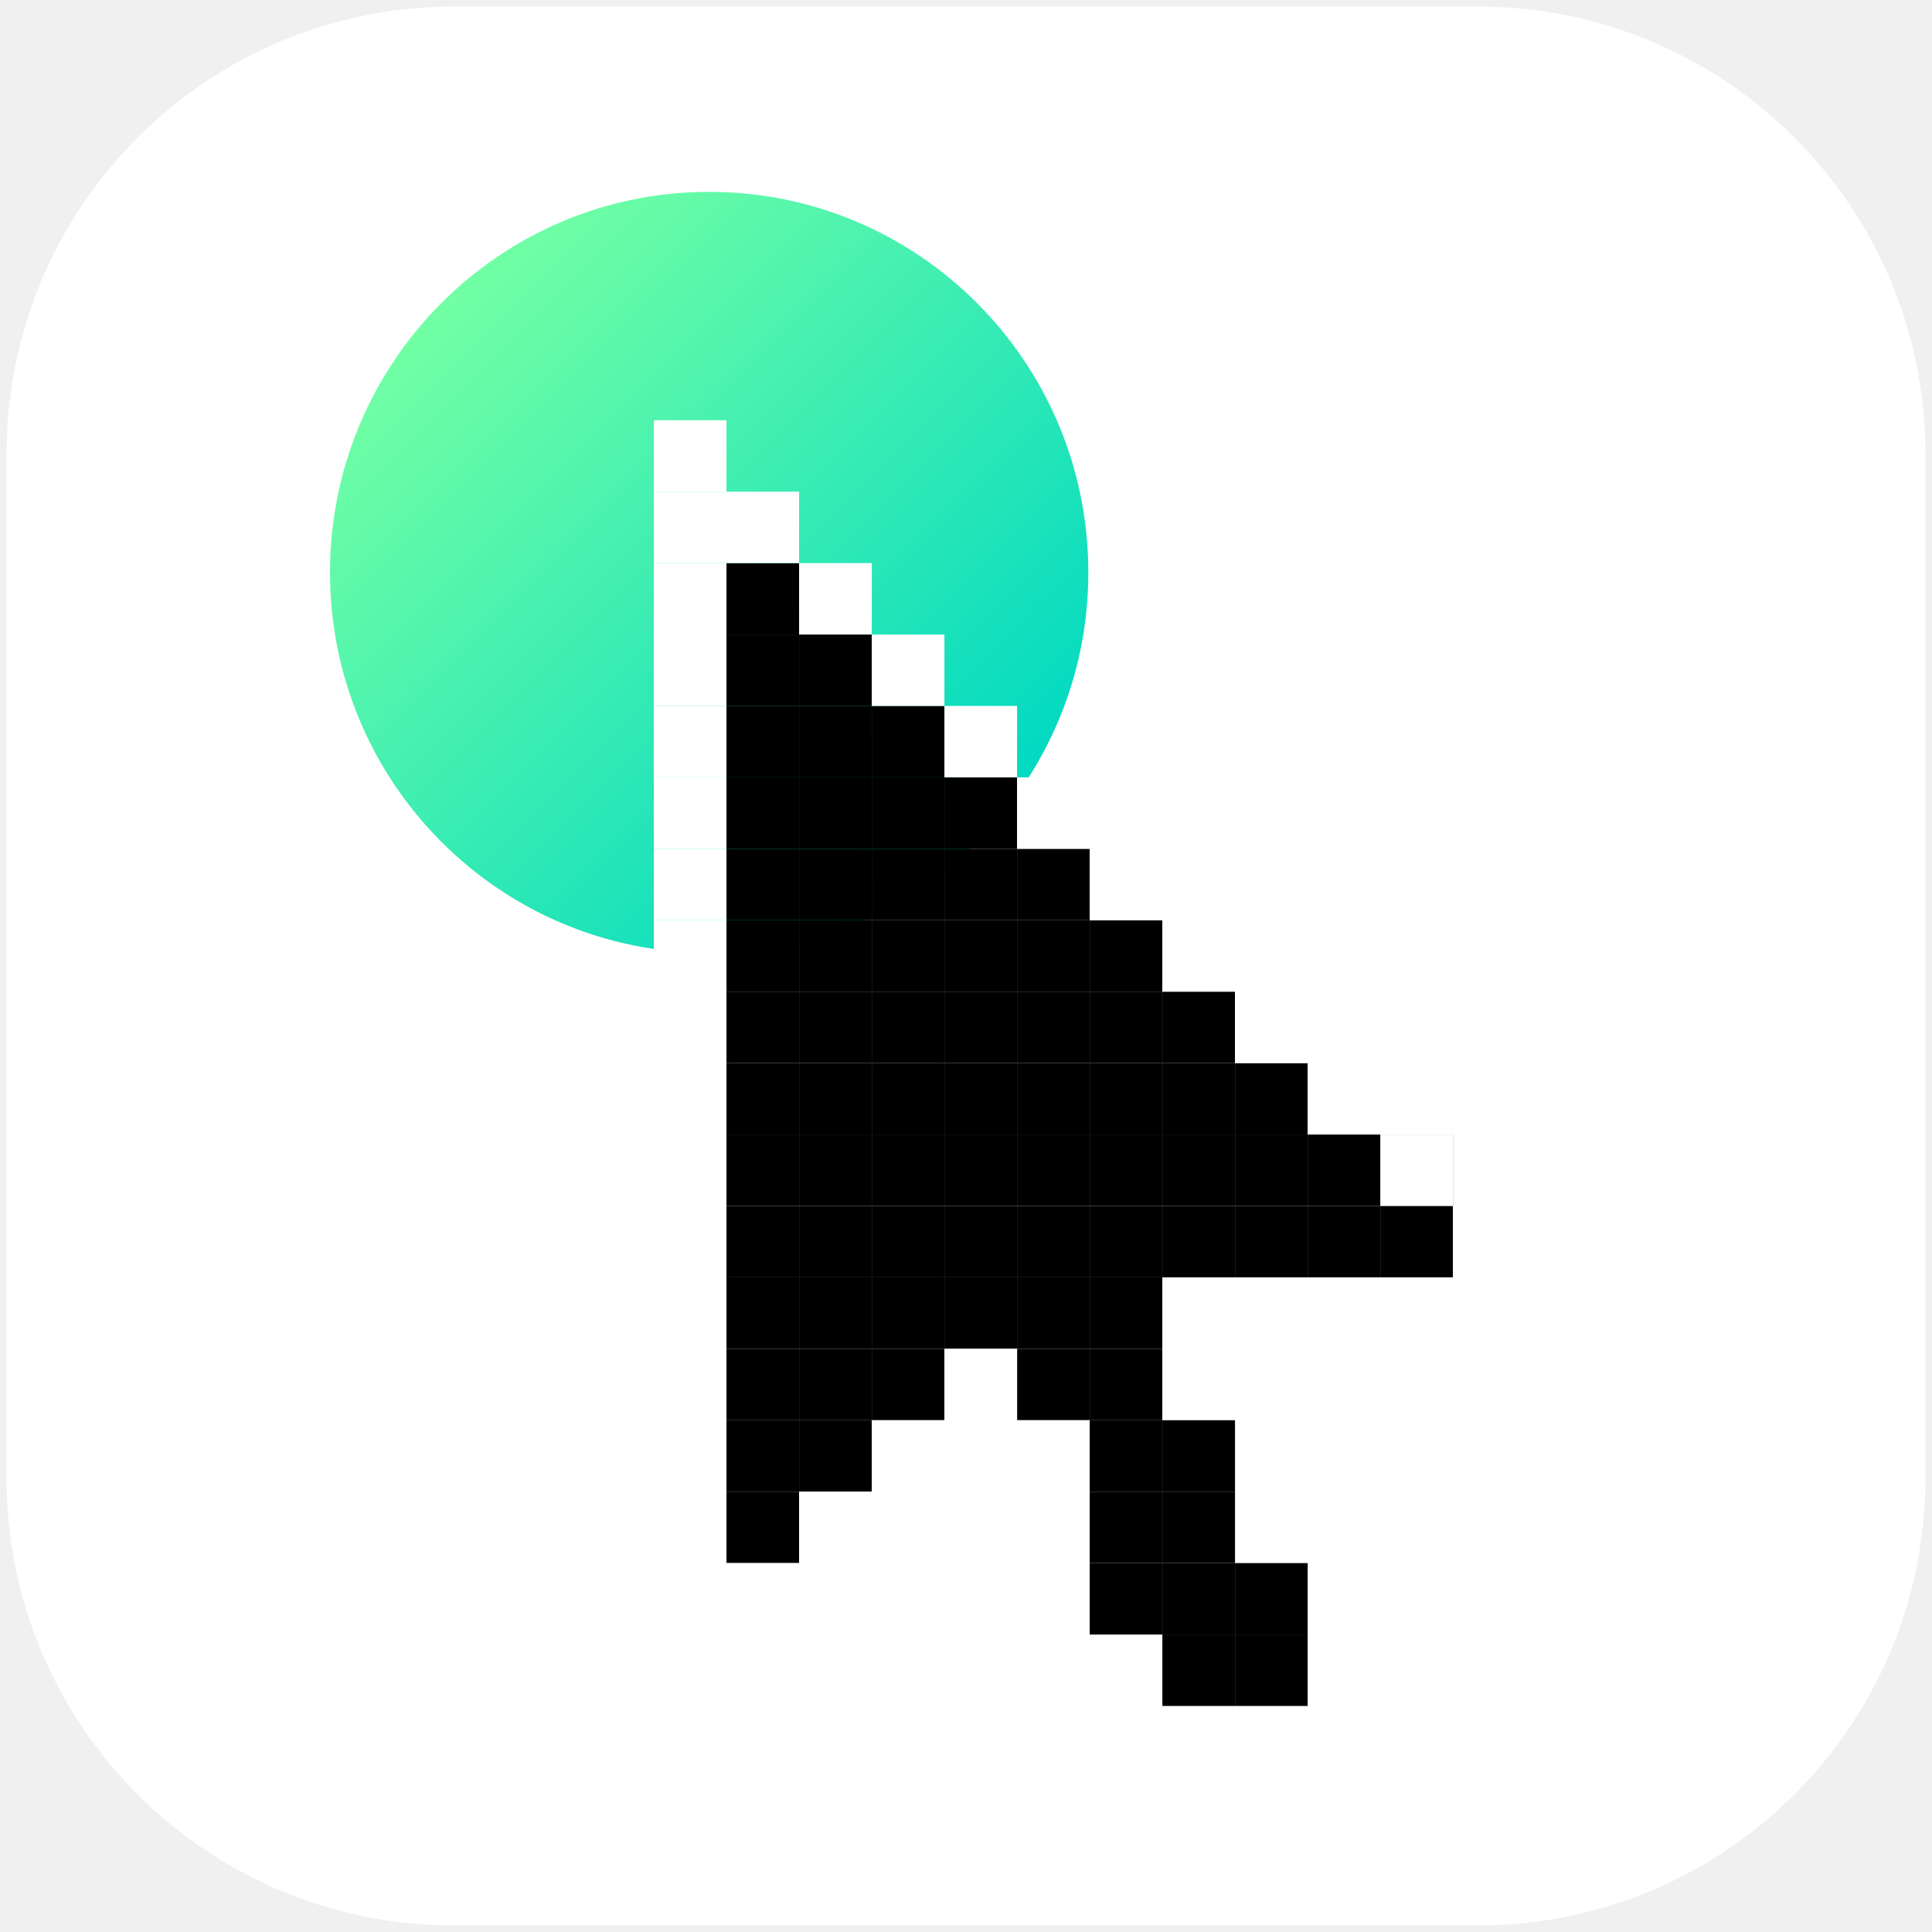
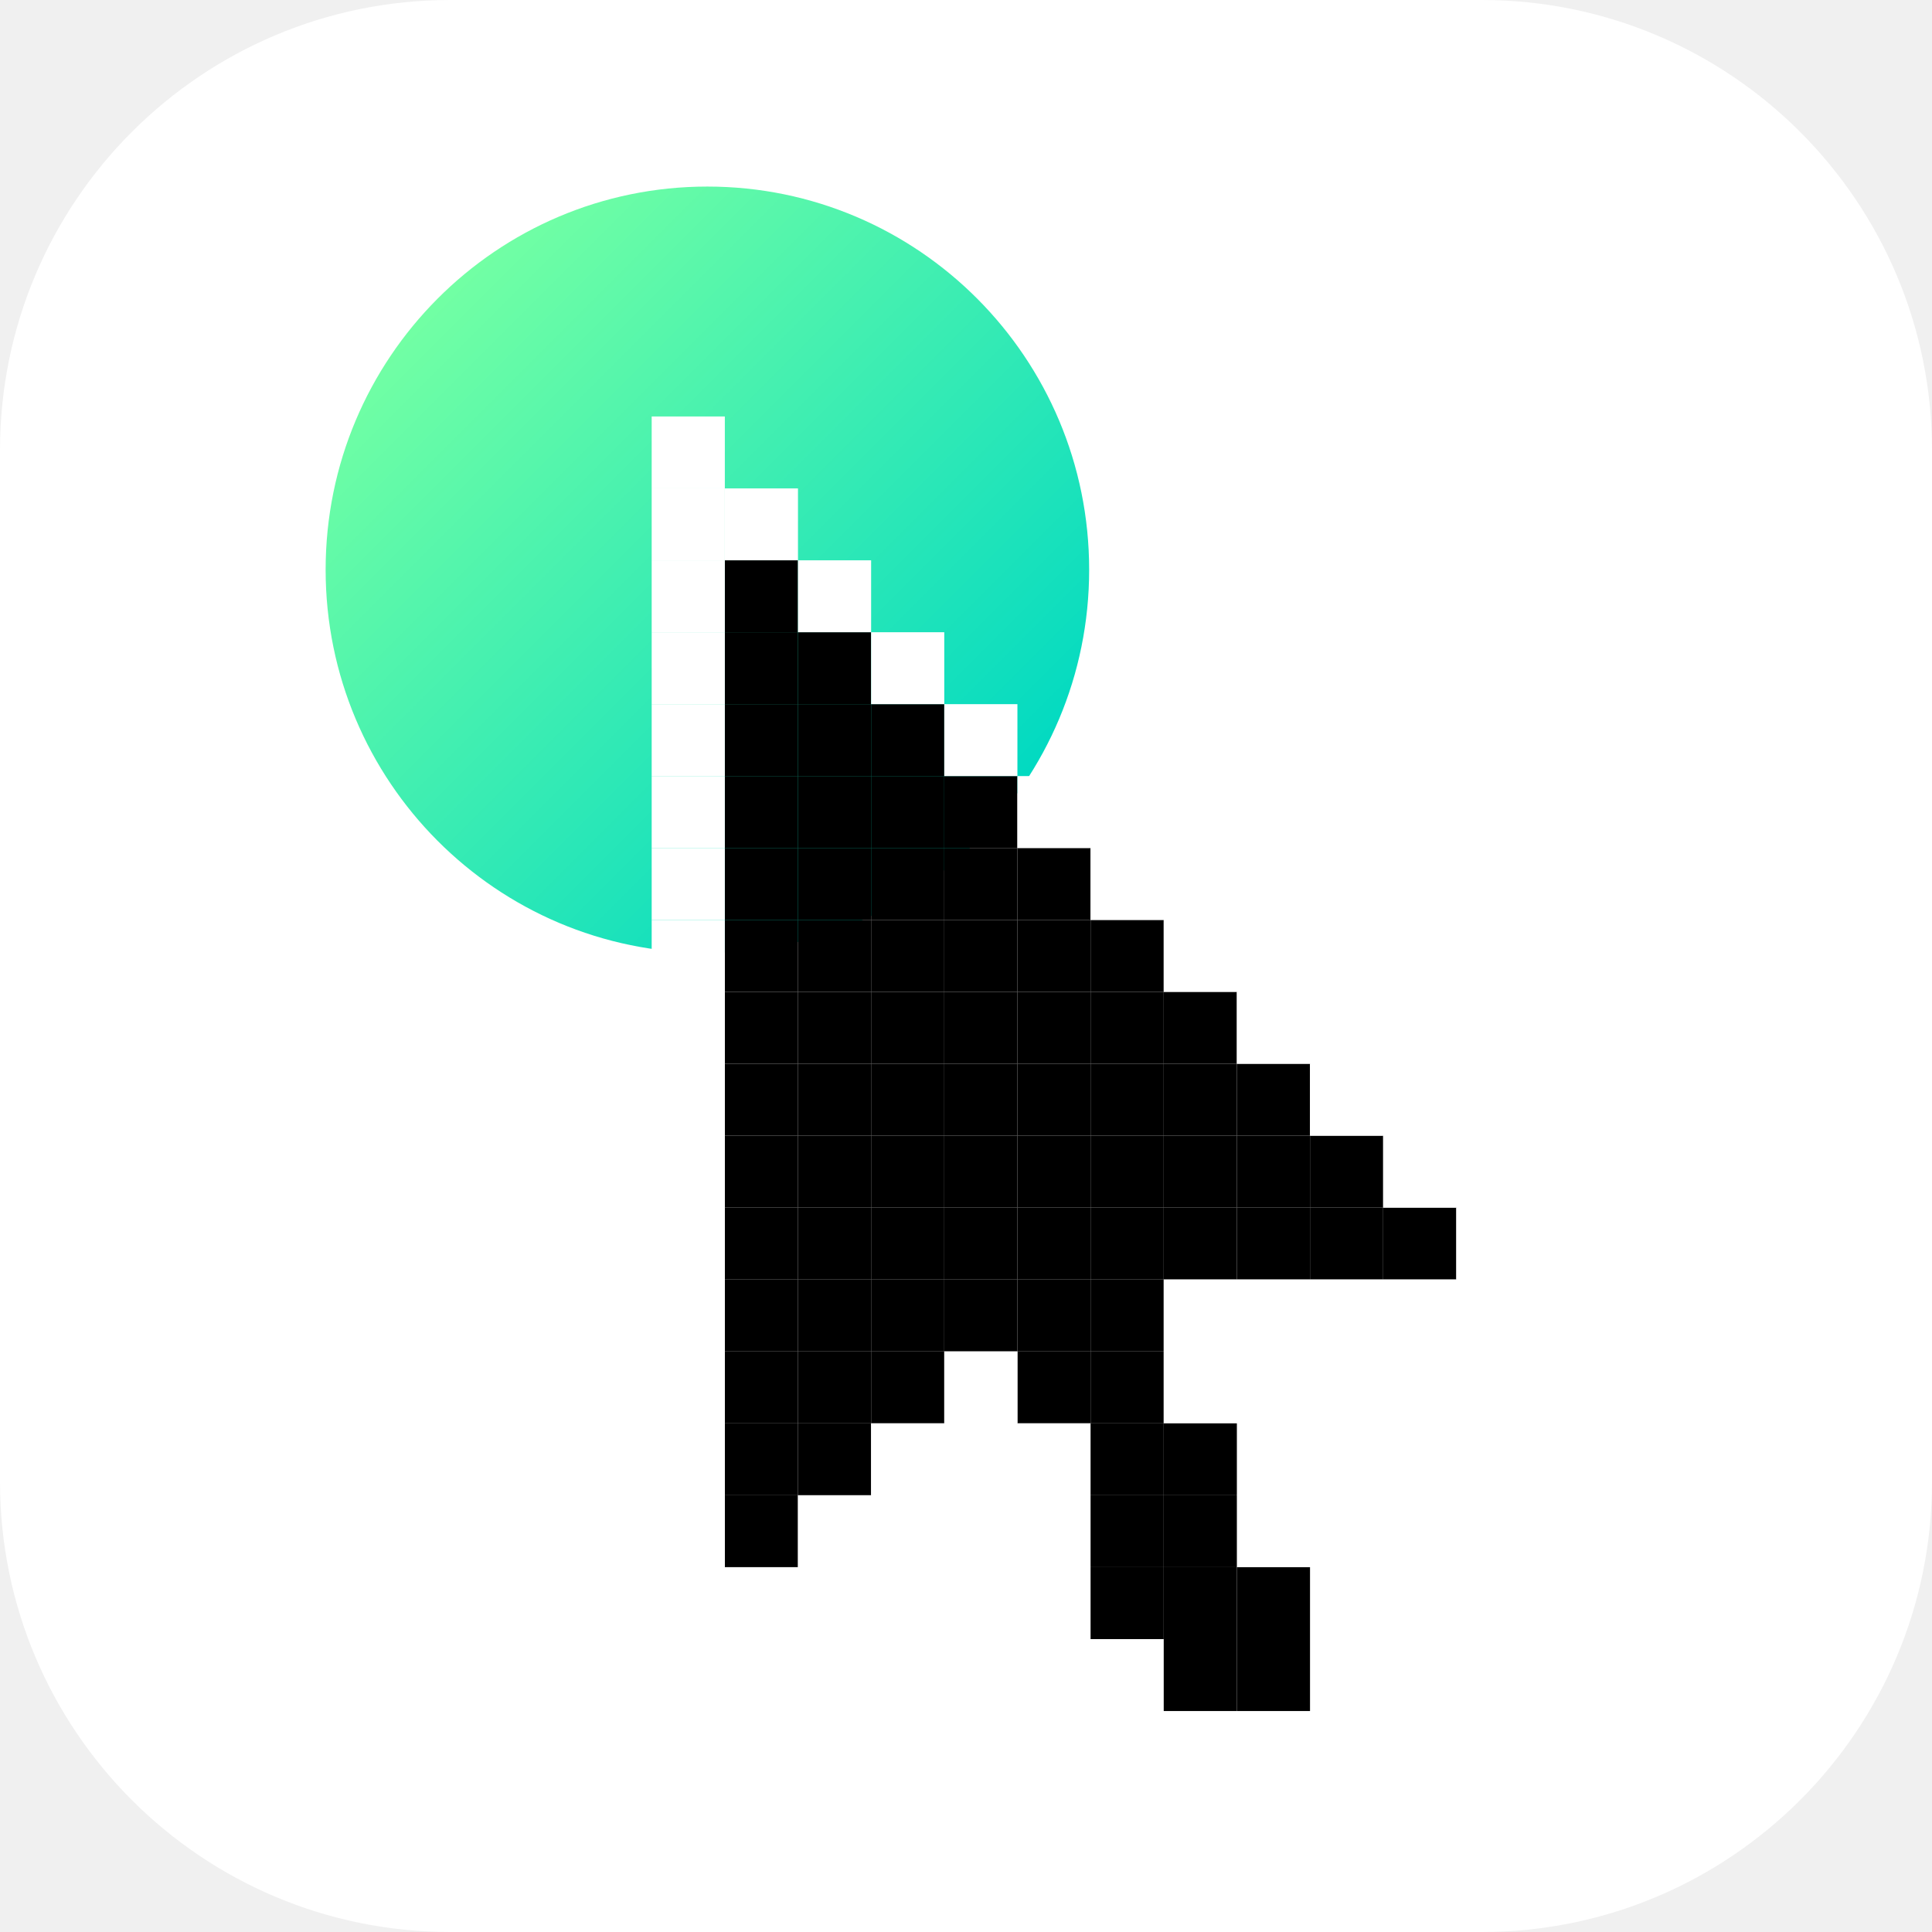
- <svg xmlns="http://www.w3.org/2000/svg" id="Layer_1" data-name="Layer 1" viewBox="0 0 1080 1080">
+ <svg xmlns="http://www.w3.org/2000/svg" id="Layer_1" data-name="Layer 1" viewBox="0 0 1072.63 1072.63">
  <defs>
    <style>
      .cls-1 {
        fill: url(#linear-gradient);
      }

      .cls-1, .cls-2, .cls-3 {
        stroke-width: 0px;
      }

      .cls-3 {
        fill: #fff;
      }
    </style>
-     <linearGradient id="linear-gradient" x1="413.82" y1="1189.51" x2="838.5" y2="1189.51" gradientTransform="translate(794.78 -963.88) rotate(45)" gradientUnits="userSpaceOnUse">
+     <linearGradient id="linear-gradient" x1="410.13" y1="1185.83" x2="834.81" y2="1185.83" gradientTransform="translate(791.1 -962.36) rotate(45)" gradientUnits="userSpaceOnUse">
      <stop offset="0" stop-color="#72ffa4" />
      <stop offset="1" stop-color="#00d9c2" />
    </linearGradient>
  </defs>
-   <rect class="cls-3" x="3.68" y="3.68" width="1072.63" height="1072.63" rx="250" ry="250" />
+   <rect class="cls-3" width="1072.63" height="1072.63" rx="250" ry="250" />
  <g>
-     <path class="cls-1" d="m608.38,319.99c0,117.49-94.89,212.73-211.95,212.73-117.06,0-211.95-95.24-211.95-212.73,0-117.49,94.89-212.73,211.95-212.73,117.06,0,211.95,95.24,211.95,212.73Z" />
-     <rect class="cls-2" x="446.72" y="354.7" width="40.61" height="39.93" />
-     <rect class="cls-2" x="446.72" y="394.62" width="40.61" height="39.93" />
-     <rect class="cls-2" x="446.72" y="793.92" width="40.61" height="39.93" />
-     <rect class="cls-2" x="406.1" y="314.77" width="40.61" height="39.93" />
-     <rect class="cls-2" x="406.1" y="354.7" width="40.61" height="39.93" />
-     <rect class="cls-2" x="406.1" y="394.62" width="40.61" height="39.93" />
-     <rect class="cls-2" x="406.1" y="434.55" width="40.61" height="39.93" />
-     <rect class="cls-2" x="406.1" y="474.48" width="40.61" height="39.93" />
-     <rect class="cls-2" x="406.1" y="514.41" width="40.61" height="39.93" />
-     <rect class="cls-2" x="406.1" y="554.34" width="40.61" height="39.93" />
-     <rect class="cls-2" x="406.1" y="594.27" width="40.61" height="39.93" />
-     <rect class="cls-2" x="406.1" y="634.2" width="40.61" height="39.93" />
-     <rect class="cls-2" x="406.1" y="674.13" width="40.61" height="39.93" />
-     <rect class="cls-2" x="406.1" y="714.06" width="40.61" height="39.93" />
-     <rect class="cls-2" x="406.1" y="753.99" width="40.61" height="39.93" />
-     <rect class="cls-2" x="446.72" y="434.55" width="40.61" height="39.93" />
-     <rect class="cls-2" x="446.72" y="474.48" width="40.61" height="39.93" />
-     <rect class="cls-2" x="446.72" y="514.41" width="40.61" height="39.93" />
-     <rect class="cls-2" x="446.72" y="554.34" width="40.61" height="39.93" />
-     <rect class="cls-2" x="446.72" y="594.27" width="40.61" height="39.93" />
-     <rect class="cls-2" x="446.72" y="634.2" width="40.61" height="39.93" />
-     <rect class="cls-2" x="446.72" y="674.13" width="40.61" height="39.93" />
-     <rect class="cls-2" x="446.72" y="714.06" width="40.61" height="39.93" />
-     <rect class="cls-2" x="446.72" y="753.99" width="40.61" height="39.93" />
-     <rect class="cls-2" x="487.33" y="394.62" width="40.61" height="39.93" />
-     <rect class="cls-2" x="487.33" y="434.55" width="40.61" height="39.93" />
-     <rect class="cls-2" x="487.33" y="474.48" width="40.61" height="39.93" />
-     <rect class="cls-2" x="487.33" y="514.41" width="40.61" height="39.93" />
-     <rect class="cls-2" x="487.33" y="554.34" width="40.61" height="39.93" />
-     <rect class="cls-2" x="487.33" y="594.27" width="40.61" height="39.93" />
-     <rect class="cls-2" x="487.33" y="634.2" width="40.61" height="39.93" />
-     <rect class="cls-2" x="487.33" y="674.13" width="40.61" height="39.93" />
-     <rect class="cls-2" x="487.33" y="714.06" width="40.61" height="39.93" />
-     <rect class="cls-2" x="527.94" y="434.55" width="40.61" height="39.93" />
-     <rect class="cls-2" x="527.94" y="474.48" width="40.61" height="39.93" />
-     <rect class="cls-2" x="527.94" y="514.41" width="40.61" height="39.93" />
-     <rect class="cls-2" x="527.94" y="554.34" width="40.61" height="39.93" />
-     <rect class="cls-2" x="527.94" y="594.27" width="40.61" height="39.93" />
-     <rect class="cls-2" x="527.94" y="634.2" width="40.61" height="39.93" />
-     <rect class="cls-2" x="527.94" y="674.13" width="40.61" height="39.93" />
-     <rect class="cls-2" x="527.94" y="714.06" width="40.61" height="39.93" />
-     <rect class="cls-2" x="568.55" y="474.48" width="40.61" height="39.93" />
-     <rect class="cls-2" x="568.55" y="514.41" width="40.61" height="39.93" />
-     <rect class="cls-2" x="568.55" y="554.34" width="40.61" height="39.93" />
-     <rect class="cls-2" x="568.55" y="594.27" width="40.61" height="39.93" />
-     <rect class="cls-2" x="568.55" y="634.2" width="40.61" height="39.93" />
-     <rect class="cls-2" x="568.55" y="674.13" width="40.61" height="39.93" />
-     <rect class="cls-2" x="568.55" y="714.06" width="40.61" height="39.93" />
-     <rect class="cls-2" x="568.55" y="753.99" width="40.61" height="39.93" />
-     <rect class="cls-2" x="609.16" y="514.41" width="40.61" height="39.93" />
-     <rect class="cls-2" x="609.16" y="554.34" width="40.61" height="39.93" />
-     <rect class="cls-2" x="609.16" y="594.27" width="40.61" height="39.93" />
-     <rect class="cls-2" x="609.16" y="634.2" width="40.61" height="39.93" />
-     <rect class="cls-2" x="609.16" y="674.13" width="40.61" height="39.93" />
-     <rect class="cls-2" x="649.77" y="554.34" width="40.61" height="39.93" />
-     <rect class="cls-2" x="649.77" y="594.27" width="40.61" height="39.93" />
-     <rect class="cls-2" x="649.77" y="634.2" width="40.61" height="39.93" />
-     <rect class="cls-2" x="649.77" y="674.13" width="40.61" height="39.93" />
-     <rect class="cls-2" x="690.38" y="594.27" width="40.61" height="39.93" />
-     <rect class="cls-2" x="690.38" y="634.2" width="40.61" height="39.93" />
-     <rect class="cls-2" x="690.38" y="674.13" width="40.61" height="39.93" />
-     <rect class="cls-2" x="730.99" y="634.2" width="40.61" height="39.93" />
-     <rect class="cls-2" x="730.99" y="674.13" width="40.61" height="39.93" />
-     <rect class="cls-2" x="771.6" y="634.2" width="40.61" height="39.93" />
-     <rect class="cls-2" x="771.6" y="674.13" width="40.61" height="39.93" />
-     <rect class="cls-2" x="609.16" y="714.06" width="40.61" height="39.93" />
-     <rect class="cls-2" x="609.16" y="753.99" width="40.61" height="39.93" />
-     <rect class="cls-2" x="487.33" y="753.99" width="40.61" height="39.93" />
-     <rect class="cls-3" x="527.94" y="753.99" width="40.61" height="39.93" />
-     <rect class="cls-2" x="406.1" y="793.92" width="40.61" height="39.93" />
-     <rect class="cls-2" x="406.1" y="833.85" width="40.61" height="39.93" />
-     <rect class="cls-3" x="365.49" y="314.77" width="40.61" height="39.93" />
-     <rect class="cls-3" x="365.49" y="274.84" width="40.61" height="39.93" />
-     <rect class="cls-3" x="406.1" y="274.84" width="40.61" height="39.93" />
-     <rect class="cls-3" x="446.72" y="314.77" width="40.61" height="39.93" />
-     <rect class="cls-3" x="365.49" y="234.91" width="40.61" height="39.93" />
-     <rect class="cls-3" x="487.33" y="354.7" width="40.61" height="39.93" />
-     <rect class="cls-3" x="568.55" y="434.55" width="40.61" height="39.93" />
-     <rect class="cls-3" x="527.94" y="394.62" width="40.61" height="39.93" />
-     <rect class="cls-3" x="649.77" y="514.41" width="40.61" height="39.93" />
-     <rect class="cls-3" x="609.16" y="474.48" width="40.61" height="39.93" />
-     <rect class="cls-3" x="730.99" y="594.27" width="40.61" height="39.93" />
-     <rect class="cls-3" x="690.38" y="554.34" width="40.61" height="39.93" />
-     <rect class="cls-3" x="812.22" y="674.13" width="40.61" height="39.93" />
-     <rect class="cls-3" x="812.22" y="714.06" width="40.61" height="39.93" />
-     <rect class="cls-3" x="771.6" y="714.06" width="40.61" height="39.93" />
-     <rect class="cls-3" x="730.99" y="714.06" width="40.61" height="39.93" />
-     <rect class="cls-3" x="690.21" y="953.63" width="40.61" height="39.93" />
-     <rect class="cls-3" x="649.77" y="953.63" width="40.61" height="39.93" />
-     <rect class="cls-3" x="690.38" y="714.06" width="40.61" height="39.93" />
-     <rect class="cls-3" x="649.77" y="714.06" width="40.61" height="39.93" />
-     <rect class="cls-3" x="649.77" y="753.99" width="40.61" height="39.93" />
-     <rect class="cls-3" x="690.38" y="793.92" width="40.61" height="39.93" />
-     <rect class="cls-3" x="690.38" y="833.85" width="40.61" height="39.93" />
-     <rect class="cls-3" x="568.55" y="793.92" width="40.61" height="39.93" />
-     <rect class="cls-3" x="568.55" y="833.85" width="40.61" height="39.93" />
-     <rect class="cls-3" x="730.99" y="873.78" width="40.61" height="39.93" />
-     <rect class="cls-3" x="730.99" y="913.71" width="40.61" height="39.93" />
-     <rect class="cls-3" x="568.55" y="873.78" width="40.61" height="39.93" />
-     <rect class="cls-3" x="609.16" y="913.71" width="40.61" height="40.61" />
-     <rect class="cls-3" x="771.6" y="634.2" width="40.61" height="39.93" />
-     <rect class="cls-3" x="365.49" y="354.7" width="40.61" height="39.93" />
-     <rect class="cls-3" x="365.49" y="394.62" width="40.61" height="39.93" />
-     <rect class="cls-3" x="365.49" y="434.55" width="40.61" height="39.93" />
-     <rect class="cls-3" x="365.49" y="474.48" width="40.61" height="39.93" />
-     <rect class="cls-3" x="365.49" y="514.41" width="40.61" height="39.93" />
-     <rect class="cls-3" x="365.49" y="554.34" width="40.61" height="39.93" />
-     <rect class="cls-3" x="365.49" y="594.27" width="40.61" height="39.93" />
-     <rect class="cls-3" x="365.49" y="634.2" width="40.61" height="39.93" />
-     <rect class="cls-3" x="365.49" y="674.13" width="40.61" height="39.93" />
-     <rect class="cls-3" x="365.49" y="714.06" width="40.61" height="39.93" />
-     <rect class="cls-3" x="365.49" y="753.99" width="40.61" height="39.93" />
-     <rect class="cls-3" x="365.49" y="793.92" width="40.61" height="39.93" />
-     <rect class="cls-3" x="365.49" y="833.85" width="40.61" height="39.93" />
-     <rect class="cls-3" x="365.49" y="873.78" width="40.61" height="39.93" />
-     <rect class="cls-3" x="406.1" y="873.78" width="40.61" height="39.93" />
-     <rect class="cls-3" x="446.72" y="833.85" width="40.61" height="39.93" />
-     <rect class="cls-3" x="487.33" y="793.92" width="40.61" height="39.93" />
-     <rect class="cls-2" x="609.16" y="793.92" width="40.61" height="39.93" />
-     <rect class="cls-2" x="609.16" y="833.85" width="40.61" height="39.93" />
-     <rect class="cls-2" x="649.77" y="793.92" width="40.61" height="39.93" />
-     <rect class="cls-2" x="649.77" y="833.85" width="40.61" height="39.93" />
-     <rect class="cls-2" x="649.77" y="873.78" width="40.61" height="39.93" />
-     <rect class="cls-2" x="609.16" y="873.78" width="40.61" height="39.93" />
-     <rect class="cls-2" x="690.38" y="873.78" width="40.61" height="39.93" />
-     <rect class="cls-2" x="690.38" y="913.71" width="40.61" height="39.93" />
-     <rect class="cls-2" x="649.77" y="913.71" width="40.61" height="39.93" />
+     <path class="cls-1" d="m604.69,316.31c0,117.49-94.89,212.73-211.95,212.73-117.06,0-211.95-95.24-211.95-212.73s94.89-212.73,211.95-212.73c117.06,0,211.95,95.24,211.95,212.73Z" />
+     <rect class="cls-2" x="443.03" y="351.01" width="40.61" height="39.93" />
+     <rect class="cls-2" x="443.03" y="390.94" width="40.61" height="39.93" />
+     <rect class="cls-2" x="443.03" y="790.23" width="40.61" height="39.93" />
+     <rect class="cls-2" x="402.42" y="311.08" width="40.61" height="39.93" />
+     <rect class="cls-2" x="402.42" y="351.01" width="40.61" height="39.93" />
+     <rect class="cls-2" x="402.42" y="390.94" width="40.61" height="39.93" />
+     <rect class="cls-2" x="402.42" y="430.87" width="40.61" height="39.93" />
+     <rect class="cls-2" x="402.42" y="470.8" width="40.61" height="39.93" />
+     <rect class="cls-2" x="402.42" y="510.73" width="40.61" height="39.93" />
+     <rect class="cls-2" x="402.42" y="550.66" width="40.61" height="39.93" />
+     <rect class="cls-2" x="402.42" y="590.59" width="40.61" height="39.93" />
+     <rect class="cls-2" x="402.42" y="630.52" width="40.61" height="39.93" />
+     <rect class="cls-2" x="402.42" y="670.45" width="40.61" height="39.93" />
+     <rect class="cls-2" x="402.42" y="710.37" width="40.61" height="39.93" />
+     <rect class="cls-2" x="402.42" y="750.3" width="40.61" height="39.93" />
+     <rect class="cls-2" x="443.03" y="430.87" width="40.61" height="39.93" />
+     <rect class="cls-2" x="443.03" y="470.8" width="40.61" height="39.93" />
+     <rect class="cls-2" x="443.03" y="510.73" width="40.61" height="39.93" />
+     <rect class="cls-2" x="443.03" y="550.66" width="40.61" height="39.93" />
+     <rect class="cls-2" x="443.03" y="590.59" width="40.61" height="39.93" />
+     <rect class="cls-2" x="443.03" y="630.52" width="40.61" height="39.93" />
+     <rect class="cls-2" x="443.03" y="670.45" width="40.61" height="39.93" />
+     <rect class="cls-2" x="443.03" y="710.37" width="40.61" height="39.93" />
+     <rect class="cls-2" x="443.03" y="750.3" width="40.61" height="39.93" />
+     <rect class="cls-2" x="483.64" y="390.94" width="40.61" height="39.93" />
+     <rect class="cls-2" x="483.64" y="430.87" width="40.61" height="39.93" />
+     <rect class="cls-2" x="483.64" y="470.8" width="40.61" height="39.93" />
+     <rect class="cls-2" x="483.64" y="510.73" width="40.61" height="39.93" />
+     <rect class="cls-2" x="483.64" y="550.66" width="40.61" height="39.93" />
+     <rect class="cls-2" x="483.64" y="590.59" width="40.61" height="39.93" />
+     <rect class="cls-2" x="483.64" y="630.52" width="40.61" height="39.93" />
+     <rect class="cls-2" x="483.64" y="670.45" width="40.61" height="39.93" />
+     <rect class="cls-2" x="483.64" y="710.37" width="40.61" height="39.93" />
+     <rect class="cls-2" x="524.25" y="430.87" width="40.61" height="39.93" />
+     <rect class="cls-2" x="524.25" y="470.8" width="40.61" height="39.93" />
+     <rect class="cls-2" x="524.25" y="510.73" width="40.61" height="39.93" />
+     <rect class="cls-2" x="524.25" y="550.66" width="40.61" height="39.93" />
+     <rect class="cls-2" x="524.25" y="590.59" width="40.61" height="39.93" />
+     <rect class="cls-2" x="524.25" y="630.52" width="40.61" height="39.93" />
+     <rect class="cls-2" x="524.25" y="670.45" width="40.61" height="39.93" />
+     <rect class="cls-2" x="524.25" y="710.37" width="40.61" height="39.93" />
+     <rect class="cls-2" x="564.86" y="470.8" width="40.61" height="39.93" />
+     <rect class="cls-2" x="564.86" y="510.73" width="40.61" height="39.93" />
+     <rect class="cls-2" x="564.86" y="550.66" width="40.61" height="39.93" />
+     <rect class="cls-2" x="564.86" y="590.59" width="40.61" height="39.93" />
+     <rect class="cls-2" x="564.86" y="630.52" width="40.61" height="39.93" />
+     <rect class="cls-2" x="564.86" y="670.45" width="40.61" height="39.93" />
+     <rect class="cls-2" x="564.86" y="710.37" width="40.61" height="39.93" />
+     <rect class="cls-2" x="564.86" y="750.3" width="40.61" height="39.93" />
+     <rect class="cls-2" x="605.48" y="510.73" width="40.61" height="39.93" />
+     <rect class="cls-2" x="605.48" y="550.66" width="40.61" height="39.93" />
+     <rect class="cls-2" x="605.48" y="590.59" width="40.61" height="39.93" />
+     <rect class="cls-2" x="605.48" y="630.52" width="40.61" height="39.93" />
+     <rect class="cls-2" x="605.48" y="670.45" width="40.61" height="39.93" />
+     <rect class="cls-2" x="646.09" y="550.66" width="40.61" height="39.93" />
+     <rect class="cls-2" x="646.09" y="590.59" width="40.61" height="39.93" />
+     <rect class="cls-2" x="646.09" y="630.52" width="40.61" height="39.93" />
+     <rect class="cls-2" x="646.09" y="670.45" width="40.61" height="39.93" />
+     <rect class="cls-2" x="686.7" y="590.59" width="40.61" height="39.93" />
+     <rect class="cls-2" x="686.7" y="630.52" width="40.61" height="39.93" />
+     <rect class="cls-2" x="686.7" y="670.45" width="40.61" height="39.93" />
+     <rect class="cls-2" x="727.31" y="630.52" width="40.61" height="39.93" />
+     <rect class="cls-2" x="727.31" y="670.45" width="40.61" height="39.93" />
+     <rect class="cls-2" x="767.92" y="670.45" width="40.61" height="39.93" />
+     <rect class="cls-2" x="605.48" y="710.37" width="40.61" height="39.93" />
+     <rect class="cls-2" x="605.48" y="750.3" width="40.61" height="39.93" />
+     <rect class="cls-2" x="483.64" y="750.3" width="40.61" height="39.93" />
+     <rect class="cls-3" x="524.25" y="750.3" width="40.61" height="39.93" />
+     <rect class="cls-2" x="402.42" y="790.23" width="40.61" height="39.93" />
+     <rect class="cls-2" x="402.42" y="830.16" width="40.61" height="39.93" />
+     <rect class="cls-3" x="361.81" y="311.08" width="40.61" height="39.93" />
+     <rect class="cls-3" x="361.81" y="271.15" width="40.61" height="39.93" />
+     <rect class="cls-3" x="402.42" y="271.15" width="40.61" height="39.93" />
+     <rect class="cls-3" x="443.03" y="311.08" width="40.61" height="39.93" />
+     <rect class="cls-3" x="361.81" y="231.22" width="40.61" height="39.93" />
+     <rect class="cls-3" x="483.64" y="351.01" width="40.61" height="39.93" />
+     <rect class="cls-3" x="564.86" y="430.87" width="40.61" height="39.93" />
+     <rect class="cls-3" x="524.25" y="390.94" width="40.61" height="39.93" />
+     <rect class="cls-3" x="646.09" y="510.73" width="40.61" height="39.93" />
+     <rect class="cls-3" x="605.48" y="470.8" width="40.61" height="39.93" />
+     <rect class="cls-3" x="727.31" y="590.59" width="40.61" height="39.93" />
+     <rect class="cls-3" x="686.7" y="550.66" width="40.61" height="39.93" />
+     <rect class="cls-3" x="808.53" y="670.45" width="40.61" height="39.93" />
+     <rect class="cls-3" x="808.53" y="710.37" width="40.61" height="39.93" />
+     <rect class="cls-3" x="767.92" y="710.37" width="40.61" height="39.93" />
+     <rect class="cls-3" x="727.31" y="710.37" width="40.61" height="39.93" />
+     <rect class="cls-3" x="686.53" y="949.95" width="40.61" height="39.93" />
+     <rect class="cls-3" x="646.09" y="949.95" width="40.61" height="39.93" />
+     <rect class="cls-3" x="686.7" y="710.37" width="40.61" height="39.93" />
+     <rect class="cls-3" x="646.09" y="710.37" width="40.61" height="39.93" />
+     <rect class="cls-3" x="646.09" y="750.3" width="40.61" height="39.93" />
+     <rect class="cls-3" x="686.7" y="790.23" width="40.61" height="39.93" />
+     <rect class="cls-3" x="686.7" y="830.16" width="40.61" height="39.93" />
+     <rect class="cls-3" x="564.86" y="790.23" width="40.61" height="39.93" />
+     <rect class="cls-3" x="564.86" y="830.16" width="40.61" height="39.93" />
+     <rect class="cls-3" x="727.31" y="870.09" width="40.61" height="39.93" />
+     <rect class="cls-3" x="727.31" y="910.02" width="40.61" height="39.93" />
+     <rect class="cls-3" x="564.86" y="870.09" width="40.61" height="39.93" />
+     <rect class="cls-3" x="605.48" y="910.02" width="40.61" height="40.61" />
+     <rect class="cls-3" x="767.92" y="630.52" width="40.61" height="39.93" />
+     <rect class="cls-3" x="361.81" y="351.01" width="40.61" height="39.93" />
+     <rect class="cls-3" x="361.81" y="390.94" width="40.61" height="39.93" />
+     <rect class="cls-3" x="361.81" y="430.87" width="40.61" height="39.93" />
+     <rect class="cls-3" x="361.81" y="470.8" width="40.61" height="39.93" />
+     <rect class="cls-3" x="361.81" y="510.73" width="40.61" height="39.93" />
+     <rect class="cls-3" x="361.81" y="550.66" width="40.61" height="39.93" />
+     <rect class="cls-3" x="361.81" y="590.59" width="40.61" height="39.93" />
+     <rect class="cls-3" x="361.81" y="630.52" width="40.61" height="39.93" />
+     <rect class="cls-3" x="361.81" y="670.45" width="40.61" height="39.93" />
+     <rect class="cls-3" x="361.81" y="710.37" width="40.61" height="39.93" />
+     <rect class="cls-3" x="361.81" y="750.3" width="40.61" height="39.93" />
+     <rect class="cls-3" x="361.81" y="790.23" width="40.61" height="39.93" />
+     <rect class="cls-3" x="361.81" y="830.16" width="40.61" height="39.93" />
+     <rect class="cls-3" x="361.81" y="870.09" width="40.61" height="39.93" />
+     <rect class="cls-3" x="402.42" y="870.09" width="40.61" height="39.93" />
+     <rect class="cls-3" x="443.03" y="830.16" width="40.61" height="39.93" />
+     <rect class="cls-3" x="483.64" y="790.23" width="40.61" height="39.93" />
+     <rect class="cls-2" x="605.48" y="790.23" width="40.61" height="39.93" />
+     <rect class="cls-2" x="605.48" y="830.16" width="40.61" height="39.93" />
+     <rect class="cls-2" x="646.09" y="790.23" width="40.61" height="39.93" />
+     <rect class="cls-2" x="646.09" y="830.16" width="40.61" height="39.93" />
+     <rect class="cls-2" x="646.09" y="870.09" width="40.61" height="39.93" />
+     <rect class="cls-2" x="605.48" y="870.09" width="40.61" height="39.93" />
+     <rect class="cls-2" x="686.7" y="870.09" width="40.61" height="39.93" />
+     <rect class="cls-2" x="686.7" y="910.02" width="40.61" height="39.93" />
+     <rect class="cls-2" x="646.09" y="910.02" width="40.61" height="39.93" />
  </g>
</svg>
